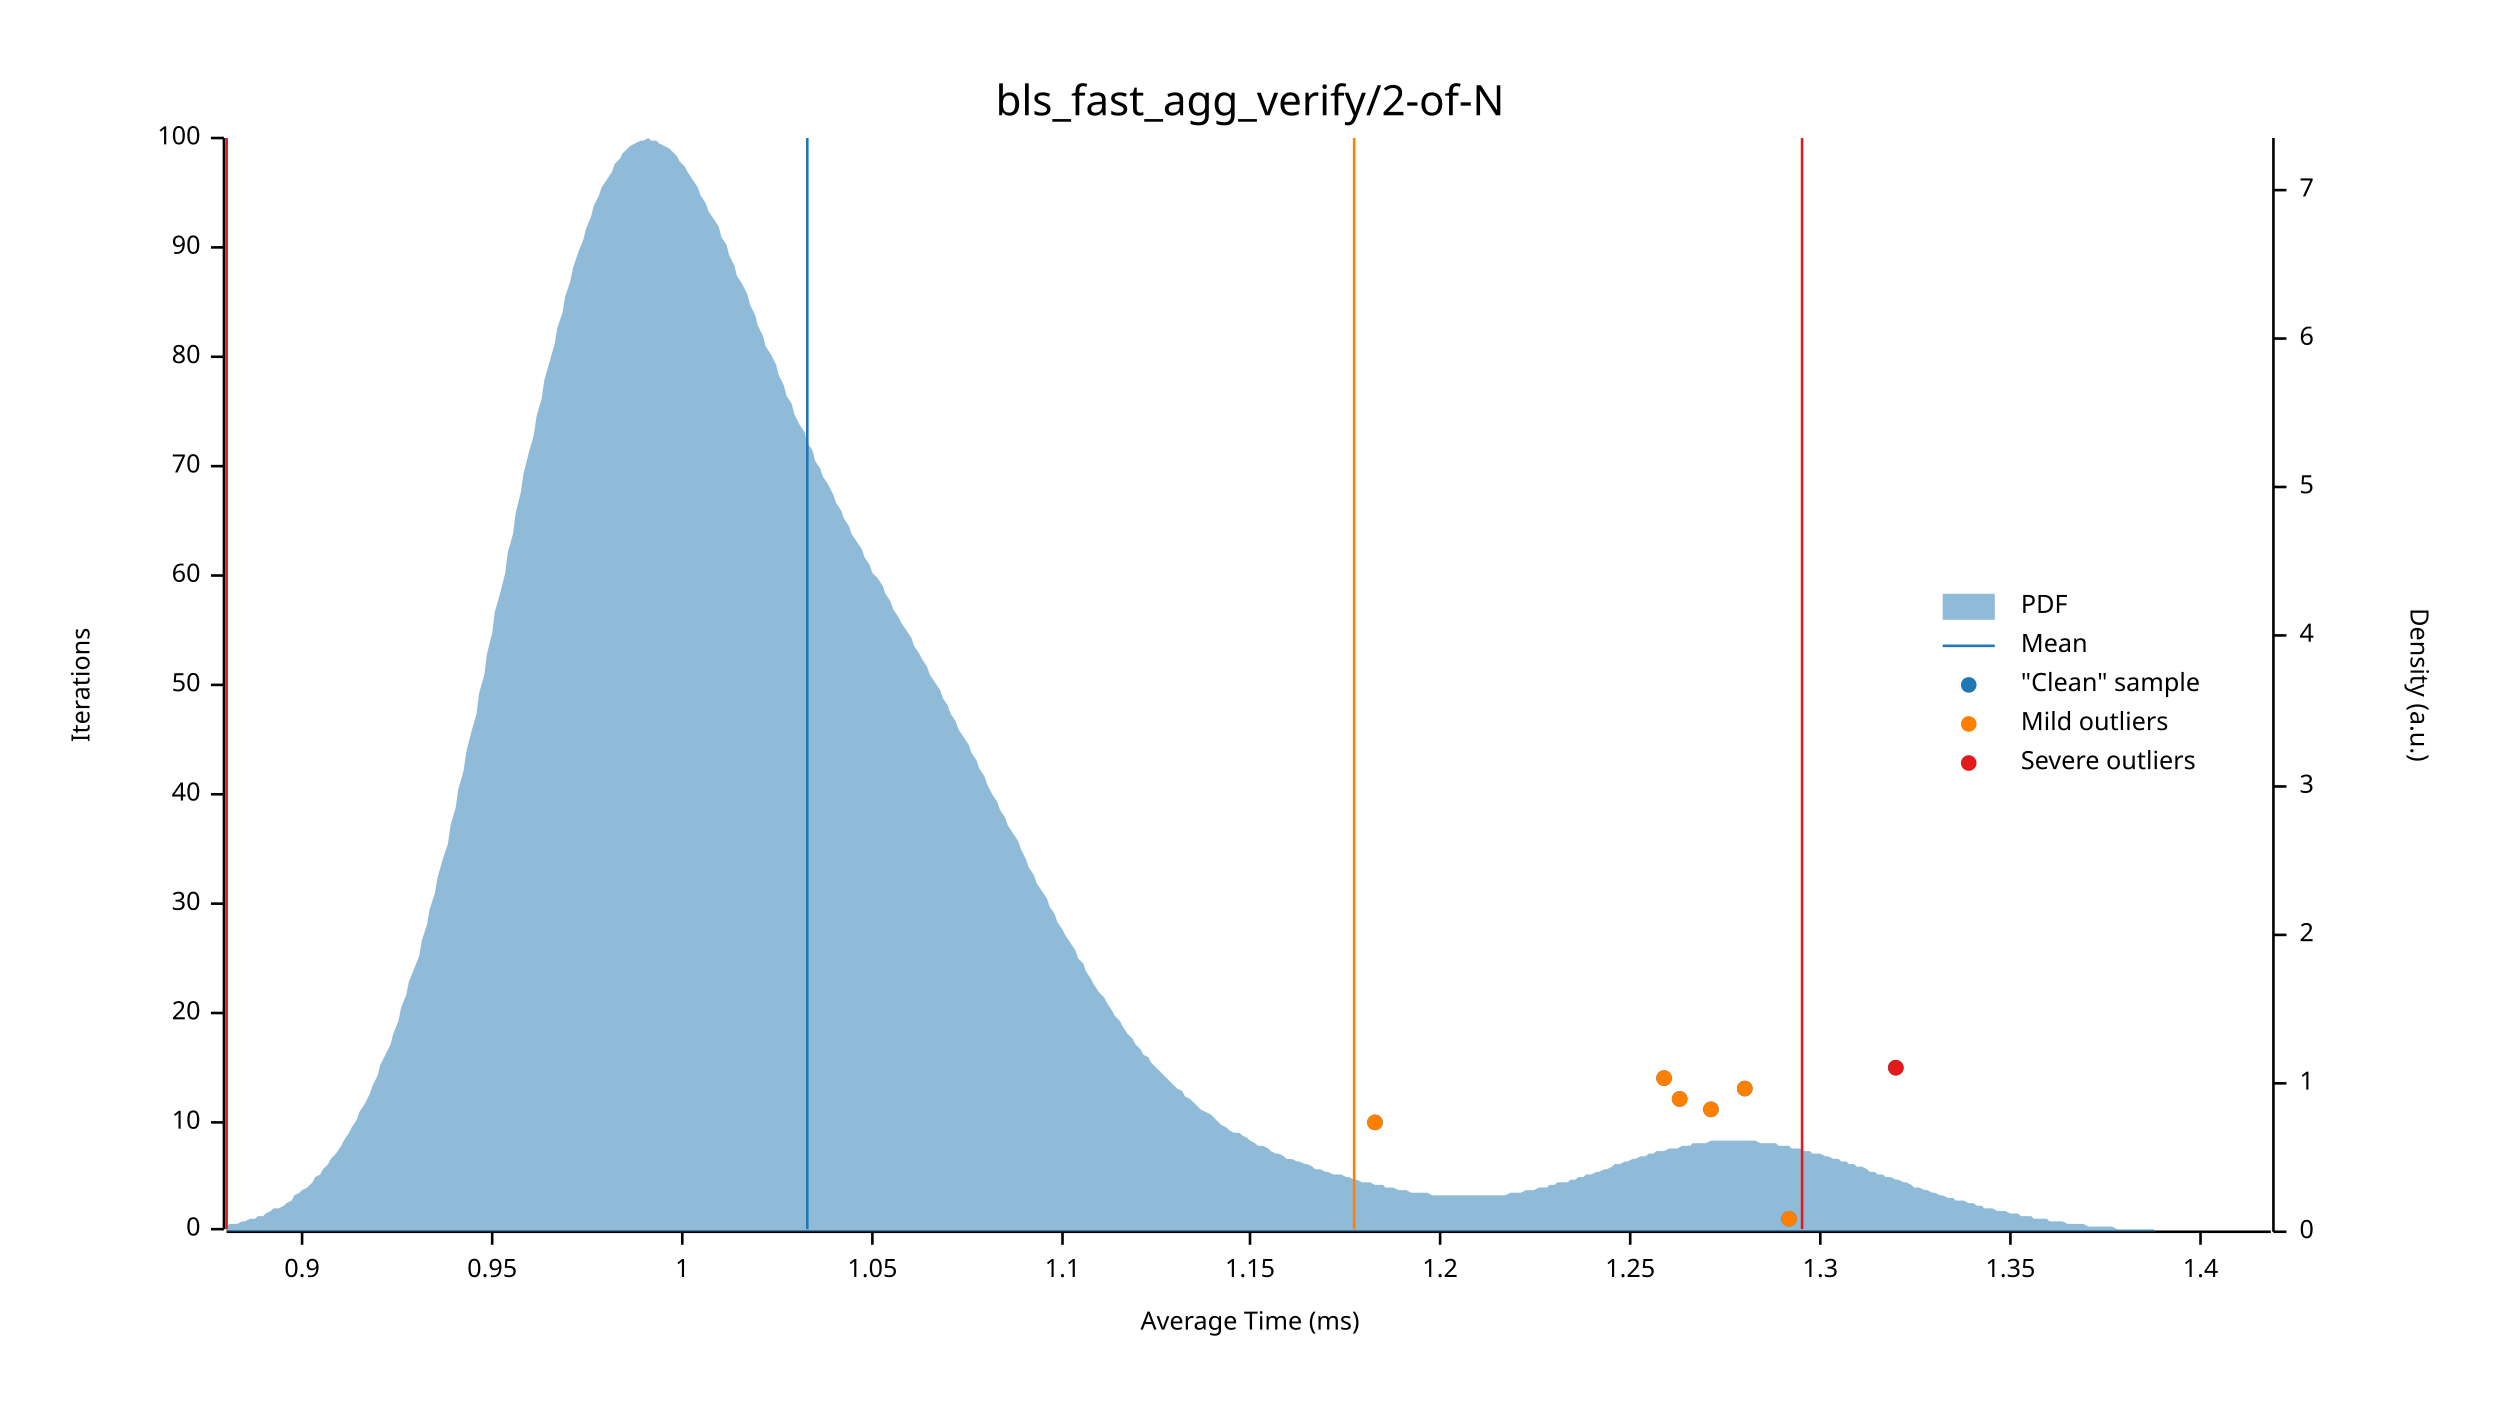
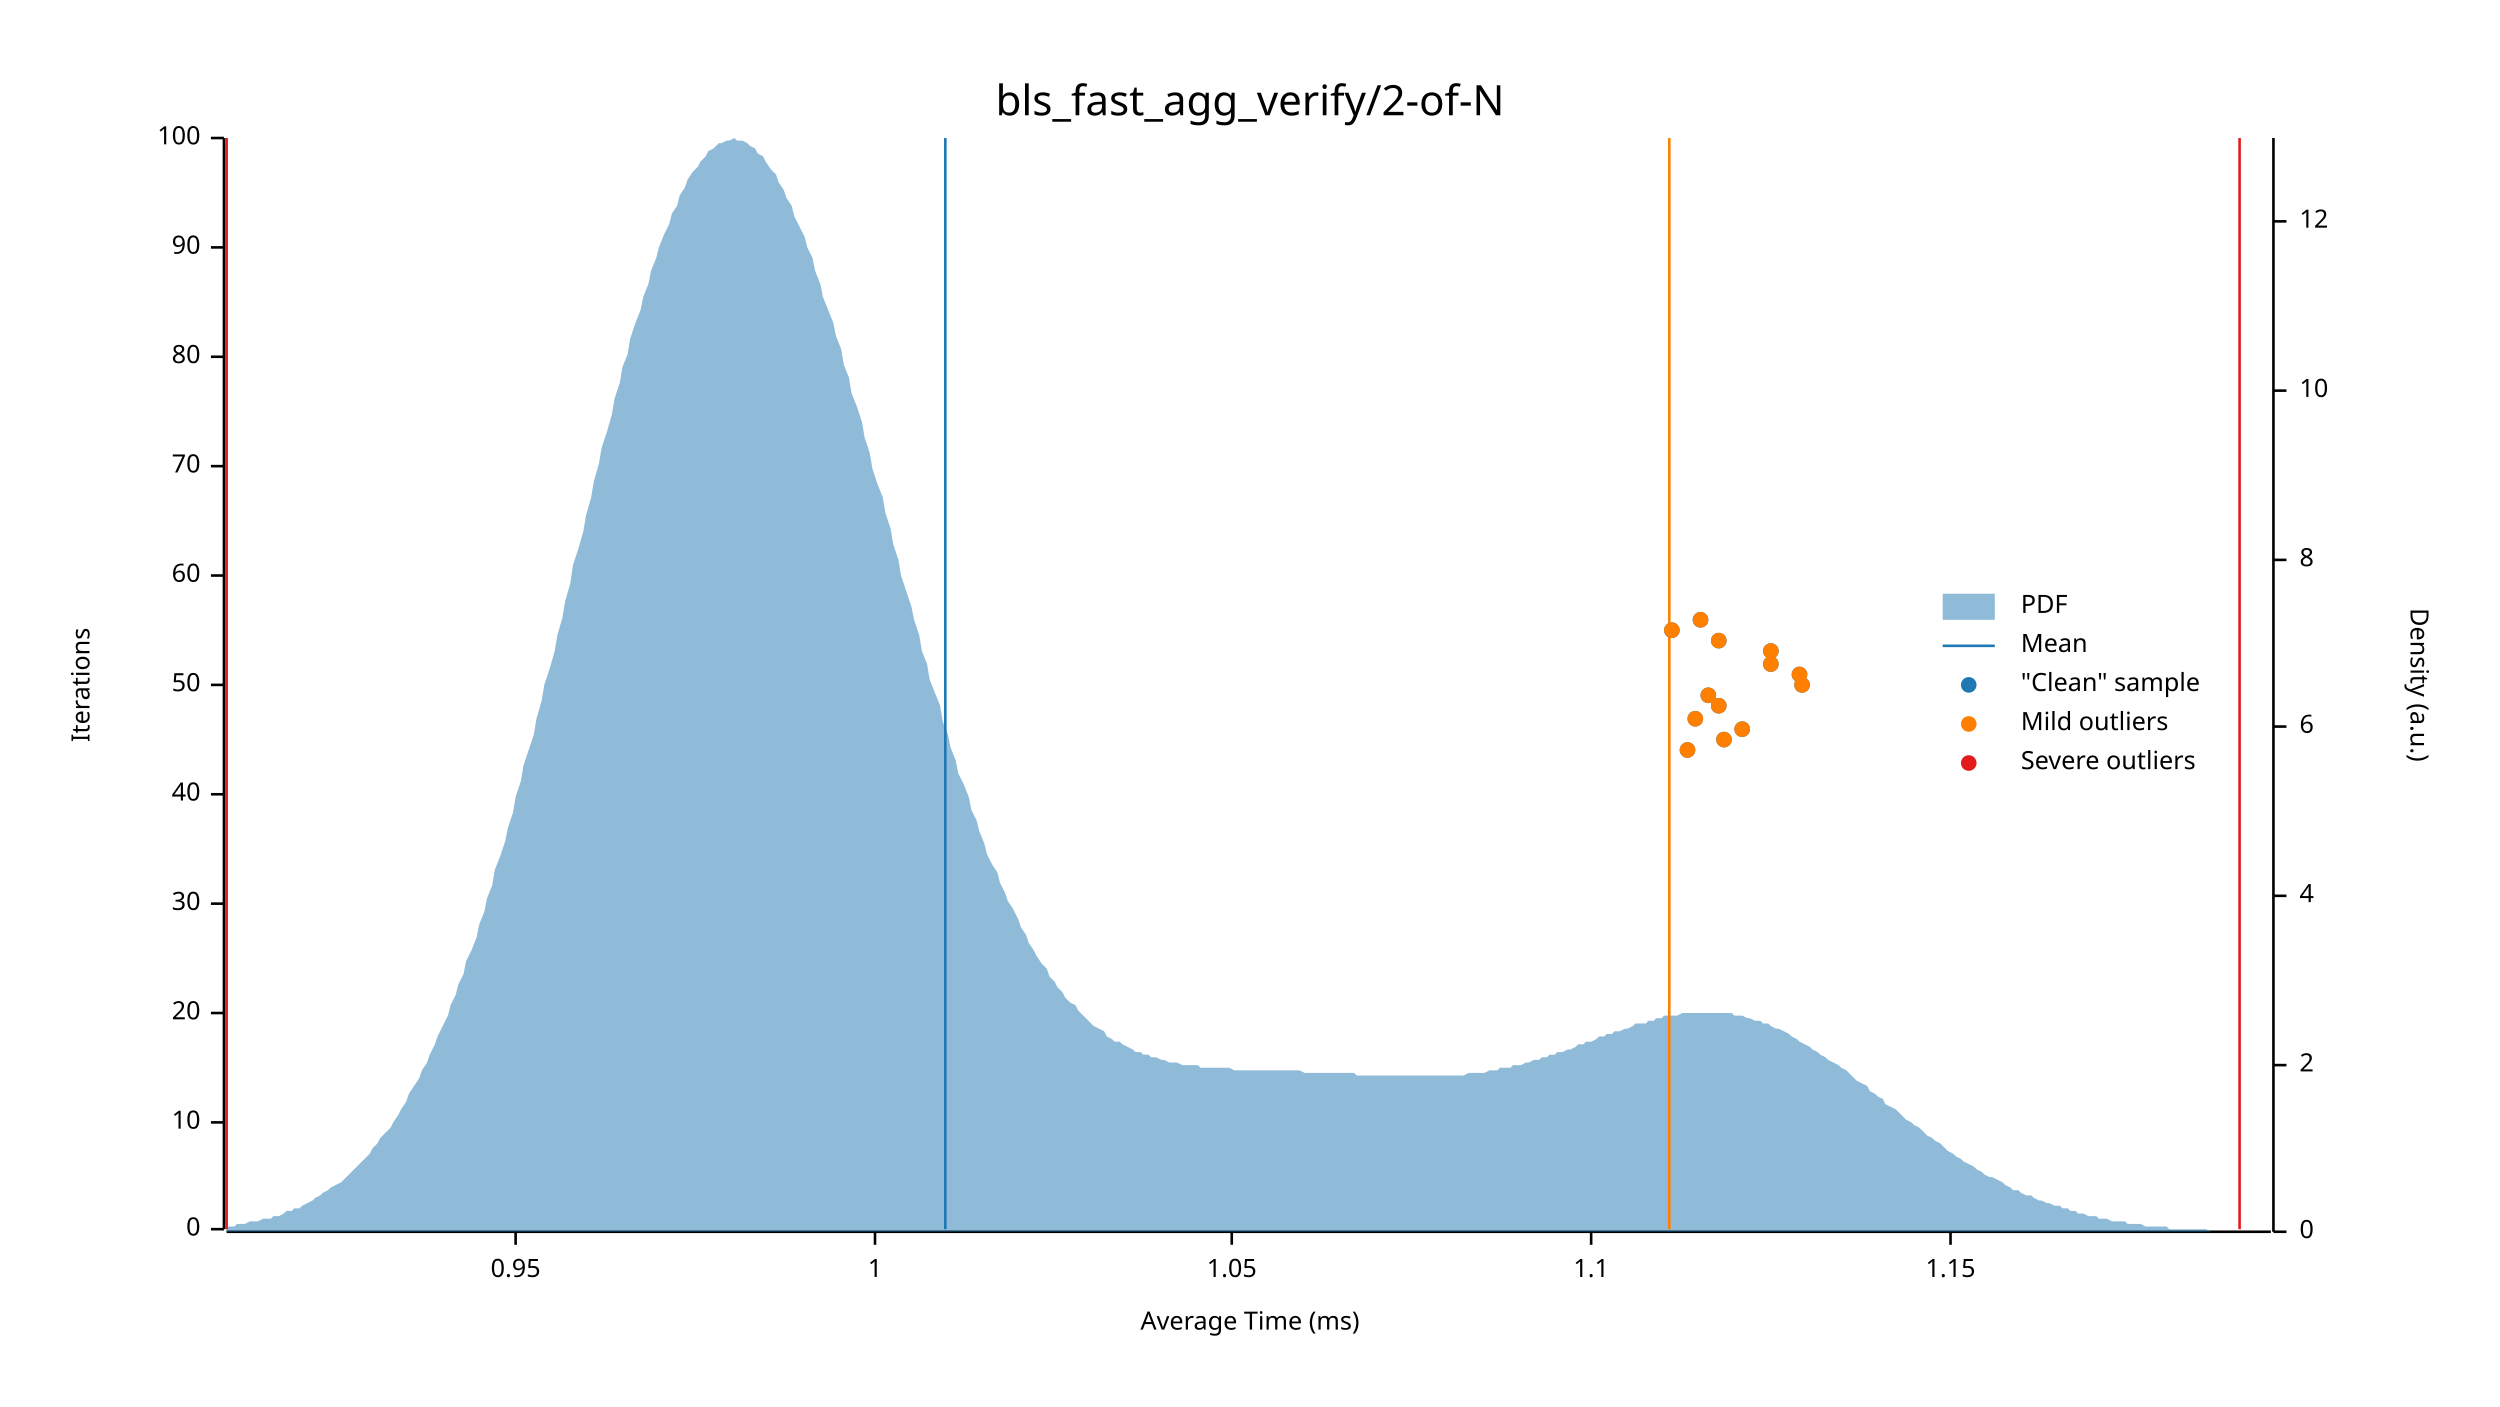
<svg xmlns="http://www.w3.org/2000/svg" width="960" height="540" viewBox="0 0 960 540">
  <text x="480" y="32" dy="0.76em" text-anchor="middle" font-family="sans-serif" font-size="16.129" opacity="1" fill="#000000">
bls_fast_agg_verify/2-of-N
</text>
  <text x="27" y="263" dy="0.76em" text-anchor="middle" font-family="sans-serif" font-size="9.677" opacity="1" fill="#000000" transform="rotate(270, 27, 263)">
Iterations
</text>
  <text x="480" y="513" dy="-0.5ex" text-anchor="middle" font-family="sans-serif" font-size="9.677" opacity="1" fill="#000000">
Average Time (ms)
</text>
  <polyline fill="none" opacity="1" stroke="#000000" stroke-width="1" points="86,53 86,472 " />
  <text x="77" y="472" dy="0.5ex" text-anchor="end" font-family="sans-serif" font-size="9.677" opacity="1" fill="#000000">
0
</text>
  <polyline fill="none" opacity="1" stroke="#000000" stroke-width="1" points="81,472 86,472 " />
  <text x="77" y="431" dy="0.5ex" text-anchor="end" font-family="sans-serif" font-size="9.677" opacity="1" fill="#000000">
10
</text>
  <polyline fill="none" opacity="1" stroke="#000000" stroke-width="1" points="81,431 86,431 " />
  <text x="77" y="389" dy="0.5ex" text-anchor="end" font-family="sans-serif" font-size="9.677" opacity="1" fill="#000000">
20
</text>
  <polyline fill="none" opacity="1" stroke="#000000" stroke-width="1" points="81,389 86,389 " />
  <text x="77" y="347" dy="0.5ex" text-anchor="end" font-family="sans-serif" font-size="9.677" opacity="1" fill="#000000">
30
</text>
  <polyline fill="none" opacity="1" stroke="#000000" stroke-width="1" points="81,347 86,347 " />
  <text x="77" y="305" dy="0.5ex" text-anchor="end" font-family="sans-serif" font-size="9.677" opacity="1" fill="#000000">
40
</text>
  <polyline fill="none" opacity="1" stroke="#000000" stroke-width="1" points="81,305 86,305 " />
  <text x="77" y="263" dy="0.5ex" text-anchor="end" font-family="sans-serif" font-size="9.677" opacity="1" fill="#000000">
50
</text>
  <polyline fill="none" opacity="1" stroke="#000000" stroke-width="1" points="81,263 86,263 " />
  <text x="77" y="221" dy="0.5ex" text-anchor="end" font-family="sans-serif" font-size="9.677" opacity="1" fill="#000000">
60
</text>
  <polyline fill="none" opacity="1" stroke="#000000" stroke-width="1" points="81,221 86,221 " />
  <text x="77" y="179" dy="0.5ex" text-anchor="end" font-family="sans-serif" font-size="9.677" opacity="1" fill="#000000">
70
</text>
  <polyline fill="none" opacity="1" stroke="#000000" stroke-width="1" points="81,179 86,179 " />
  <text x="77" y="137" dy="0.5ex" text-anchor="end" font-family="sans-serif" font-size="9.677" opacity="1" fill="#000000">
80
</text>
  <polyline fill="none" opacity="1" stroke="#000000" stroke-width="1" points="81,137 86,137 " />
  <text x="77" y="95" dy="0.5ex" text-anchor="end" font-family="sans-serif" font-size="9.677" opacity="1" fill="#000000">
90
</text>
  <polyline fill="none" opacity="1" stroke="#000000" stroke-width="1" points="81,95 86,95 " />
  <text x="77" y="53" dy="0.5ex" text-anchor="end" font-family="sans-serif" font-size="9.677" opacity="1" fill="#000000">
100
</text>
  <polyline fill="none" opacity="1" stroke="#000000" stroke-width="1" points="81,53 86,53 " />
  <polyline fill="none" opacity="1" stroke="#000000" stroke-width="1" points="87,473 872,473 " />
-   <text x="116" y="483" dy="0.76em" text-anchor="middle" font-family="sans-serif" font-size="9.677" opacity="1" fill="#000000">
- 0.9
- </text>
-   <polyline fill="none" opacity="1" stroke="#000000" stroke-width="1" points="116,473 116,478 " />
-   <text x="189" y="483" dy="0.76em" text-anchor="middle" font-family="sans-serif" font-size="9.677" opacity="1" fill="#000000">
+   <text x="198" y="483" dy="0.76em" text-anchor="middle" font-family="sans-serif" font-size="9.677" opacity="1" fill="#000000">
0.95
</text>
-   <polyline fill="none" opacity="1" stroke="#000000" stroke-width="1" points="189,473 189,478 " />
-   <text x="262" y="483" dy="0.76em" text-anchor="middle" font-family="sans-serif" font-size="9.677" opacity="1" fill="#000000">
+   <polyline fill="none" opacity="1" stroke="#000000" stroke-width="1" points="198,473 198,478 " />
+   <text x="336" y="483" dy="0.76em" text-anchor="middle" font-family="sans-serif" font-size="9.677" opacity="1" fill="#000000">
1
</text>
-   <polyline fill="none" opacity="1" stroke="#000000" stroke-width="1" points="262,473 262,478 " />
-   <text x="335" y="483" dy="0.76em" text-anchor="middle" font-family="sans-serif" font-size="9.677" opacity="1" fill="#000000">
+   <polyline fill="none" opacity="1" stroke="#000000" stroke-width="1" points="336,473 336,478 " />
+   <text x="473" y="483" dy="0.76em" text-anchor="middle" font-family="sans-serif" font-size="9.677" opacity="1" fill="#000000">
1.05
</text>
-   <polyline fill="none" opacity="1" stroke="#000000" stroke-width="1" points="335,473 335,478 " />
-   <text x="408" y="483" dy="0.76em" text-anchor="middle" font-family="sans-serif" font-size="9.677" opacity="1" fill="#000000">
+   <polyline fill="none" opacity="1" stroke="#000000" stroke-width="1" points="473,473 473,478 " />
+   <text x="611" y="483" dy="0.76em" text-anchor="middle" font-family="sans-serif" font-size="9.677" opacity="1" fill="#000000">
1.1
</text>
-   <polyline fill="none" opacity="1" stroke="#000000" stroke-width="1" points="408,473 408,478 " />
-   <text x="480" y="483" dy="0.76em" text-anchor="middle" font-family="sans-serif" font-size="9.677" opacity="1" fill="#000000">
+   <polyline fill="none" opacity="1" stroke="#000000" stroke-width="1" points="611,473 611,478 " />
+   <text x="749" y="483" dy="0.76em" text-anchor="middle" font-family="sans-serif" font-size="9.677" opacity="1" fill="#000000">
1.15
</text>
-   <polyline fill="none" opacity="1" stroke="#000000" stroke-width="1" points="480,473 480,478 " />
-   <text x="553" y="483" dy="0.76em" text-anchor="middle" font-family="sans-serif" font-size="9.677" opacity="1" fill="#000000">
- 1.2
- </text>
-   <polyline fill="none" opacity="1" stroke="#000000" stroke-width="1" points="553,473 553,478 " />
-   <text x="626" y="483" dy="0.76em" text-anchor="middle" font-family="sans-serif" font-size="9.677" opacity="1" fill="#000000">
- 1.25
- </text>
-   <polyline fill="none" opacity="1" stroke="#000000" stroke-width="1" points="626,473 626,478 " />
-   <text x="699" y="483" dy="0.76em" text-anchor="middle" font-family="sans-serif" font-size="9.677" opacity="1" fill="#000000">
- 1.3
- </text>
-   <polyline fill="none" opacity="1" stroke="#000000" stroke-width="1" points="699,473 699,478 " />
-   <text x="772" y="483" dy="0.76em" text-anchor="middle" font-family="sans-serif" font-size="9.677" opacity="1" fill="#000000">
- 1.35
- </text>
-   <polyline fill="none" opacity="1" stroke="#000000" stroke-width="1" points="772,473 772,478 " />
-   <text x="845" y="483" dy="0.76em" text-anchor="middle" font-family="sans-serif" font-size="9.677" opacity="1" fill="#000000">
- 1.4
- </text>
-   <polyline fill="none" opacity="1" stroke="#000000" stroke-width="1" points="845,473 845,478 " />
+   <polyline fill="none" opacity="1" stroke="#000000" stroke-width="1" points="749,473 749,478 " />
  <text x="933" y="263" dy="0.76em" text-anchor="middle" font-family="sans-serif" font-size="9.677" opacity="1" fill="#000000" transform="rotate(90, 933, 263)">
Density (a.u.)
</text>
  <polyline fill="none" opacity="1" stroke="#000000" stroke-width="1" points="873,53 873,473 " />
  <text x="883" y="473" dy="0.5ex" text-anchor="start" font-family="sans-serif" font-size="9.677" opacity="1" fill="#000000">
0
</text>
  <polyline fill="none" opacity="1" stroke="#000000" stroke-width="1" points="873,473 878,473 " />
-   <text x="883" y="416" dy="0.5ex" text-anchor="start" font-family="sans-serif" font-size="9.677" opacity="1" fill="#000000">
- 1
- </text>
-   <polyline fill="none" opacity="1" stroke="#000000" stroke-width="1" points="873,416 878,416 " />
-   <text x="883" y="359" dy="0.5ex" text-anchor="start" font-family="sans-serif" font-size="9.677" opacity="1" fill="#000000">
+   <text x="883" y="409" dy="0.5ex" text-anchor="start" font-family="sans-serif" font-size="9.677" opacity="1" fill="#000000">
2
</text>
-   <polyline fill="none" opacity="1" stroke="#000000" stroke-width="1" points="873,359 878,359 " />
-   <text x="883" y="302" dy="0.5ex" text-anchor="start" font-family="sans-serif" font-size="9.677" opacity="1" fill="#000000">
- 3
- </text>
-   <polyline fill="none" opacity="1" stroke="#000000" stroke-width="1" points="873,302 878,302 " />
-   <text x="883" y="244" dy="0.5ex" text-anchor="start" font-family="sans-serif" font-size="9.677" opacity="1" fill="#000000">
+   <polyline fill="none" opacity="1" stroke="#000000" stroke-width="1" points="873,409 878,409 " />
+   <text x="883" y="344" dy="0.5ex" text-anchor="start" font-family="sans-serif" font-size="9.677" opacity="1" fill="#000000">
4
</text>
-   <polyline fill="none" opacity="1" stroke="#000000" stroke-width="1" points="873,244 878,244 " />
-   <text x="883" y="187" dy="0.5ex" text-anchor="start" font-family="sans-serif" font-size="9.677" opacity="1" fill="#000000">
- 5
- </text>
-   <polyline fill="none" opacity="1" stroke="#000000" stroke-width="1" points="873,187 878,187 " />
-   <text x="883" y="130" dy="0.5ex" text-anchor="start" font-family="sans-serif" font-size="9.677" opacity="1" fill="#000000">
+   <polyline fill="none" opacity="1" stroke="#000000" stroke-width="1" points="873,344 878,344 " />
+   <text x="883" y="279" dy="0.5ex" text-anchor="start" font-family="sans-serif" font-size="9.677" opacity="1" fill="#000000">
6
</text>
-   <polyline fill="none" opacity="1" stroke="#000000" stroke-width="1" points="873,130 878,130 " />
-   <text x="883" y="73" dy="0.5ex" text-anchor="start" font-family="sans-serif" font-size="9.677" opacity="1" fill="#000000">
- 7
+   <polyline fill="none" opacity="1" stroke="#000000" stroke-width="1" points="873,279 878,279 " />
+   <text x="883" y="215" dy="0.5ex" text-anchor="start" font-family="sans-serif" font-size="9.677" opacity="1" fill="#000000">
+ 8
</text>
-   <polyline fill="none" opacity="1" stroke="#000000" stroke-width="1" points="873,73 878,73 " />
-   <polygon opacity="0.5" fill="#1F78B4" points="87,471 88,470 90,470 91,470 93,469 94,469 96,468 98,468 99,467 101,467 102,466 104,465 105,464 107,464 109,463 110,462 112,461 113,459 115,458 116,457 118,456 120,454 121,452 123,451 124,449 126,447 127,445 129,443 131,440 132,438 134,435 135,433 137,430 138,427 140,424 142,420 143,417 145,413 146,409 148,405 150,401 151,397 153,392 154,387 156,382 157,377 159,372 161,367 162,361 164,355 165,349 167,343 168,337 170,330 172,324 173,317 175,310 176,303 178,296 179,289 181,281 183,274 184,266 186,259 187,251 189,243 190,235 192,228 194,220 195,212 197,205 198,197 200,189 201,182 203,174 205,167 206,160 208,153 209,146 211,139 213,132 214,126 216,120 217,114 219,108 220,103 222,97 224,92 225,88 227,83 228,79 230,75 231,72 233,69 235,66 236,63 238,61 239,59 241,57 242,56 244,55 246,54 247,54 249,53 250,54 252,54 253,55 255,56 257,57 258,58 260,60 261,62 263,64 264,66 266,69 268,72 269,75 271,78 272,81 274,84 276,87 277,91 279,94 280,98 282,102 283,106 285,109 287,113 288,117 290,121 291,125 293,129 294,133 296,136 298,140 299,144 301,148 302,152 304,155 305,159 307,163 309,166 310,170 312,173 313,177 315,180 316,183 318,186 320,190 321,193 323,196 324,199 326,202 327,205 329,208 331,211 332,214 334,217 335,220 337,222 339,225 340,228 342,231 343,234 345,237 346,239 348,242 350,245 351,248 353,251 354,253 356,256 357,259 359,262 361,265 362,268 364,271 365,274 367,277 368,280 370,283 372,286 373,289 375,292 376,295 378,298 379,301 381,305 383,308 384,311 386,314 387,317 389,320 391,323 392,326 394,330 395,333 397,336 398,339 400,342 402,345 403,348 405,351 406,354 408,357 409,359 411,362 413,365 414,368 416,370 417,373 419,376 420,378 422,381 424,383 425,385 427,388 428,390 430,392 431,394 433,397 435,399 436,401 438,403 439,405 441,406 442,408 444,410 446,412 447,413 449,415 450,416 452,418 454,419 455,421 457,422 458,423 460,425 461,426 463,427 465,428 466,429 468,431 469,432 471,433 472,434 474,435 476,435 477,436 479,437 480,438 482,439 483,440 485,440 487,441 488,442 490,443 491,443 493,444 494,445 496,445 498,446 499,446 501,447 502,447 504,448 505,449 507,449 509,450 510,450 512,451 513,451 515,451 517,452 518,452 520,453 521,453 523,454 524,454 526,454 528,455 529,455 531,455 532,456 534,456 535,456 537,457 539,457 540,457 542,458 543,458 545,458 546,458 548,458 550,459 551,459 553,459 554,459 556,459 557,459 559,459 561,459 562,459 564,459 565,459 567,459 568,459 570,459 572,459 573,459 575,459 576,459 578,459 580,458 581,458 583,458 584,458 586,457 587,457 589,457 591,456 592,456 594,456 595,455 597,455 598,454 600,454 602,454 603,453 605,453 606,452 608,452 609,451 611,451 613,450 614,450 616,449 617,449 619,448 620,447 622,447 624,446 625,446 627,445 628,445 630,444 632,444 633,443 635,443 636,442 638,442 639,442 641,441 643,441 644,441 646,440 647,440 649,440 650,439 652,439 654,439 655,439 657,438 658,438 660,438 661,438 663,438 665,438 666,438 668,438 669,438 671,438 672,438 674,438 676,439 677,439 679,439 680,439 682,439 683,440 685,440 687,440 688,441 690,441 691,441 693,442 695,442 696,443 698,443 699,443 701,444 702,444 704,445 706,445 707,446 709,446 710,447 712,447 713,448 715,448 717,449 718,450 720,450 721,451 723,451 724,452 726,452 728,453 729,453 731,454 732,454 734,455 735,456 737,456 739,457 740,457 742,458 743,458 745,459 746,459 748,460 750,460 751,461 753,461 754,461 756,462 758,462 759,463 761,463 762,464 764,464 765,464 767,465 769,465 770,465 772,466 773,466 775,466 776,467 778,467 780,467 781,468 783,468 784,468 786,468 787,469 789,469 791,469 792,469 794,470 795,470 797,470 798,470 800,470 802,471 803,471 805,471 806,471 808,471 809,471 811,471 813,472 814,472 816,472 817,472 819,472 821,472 822,472 824,472 825,472 827,472 828,473 830,473 832,473 833,473 835,473 836,473 838,473 839,473 841,473 843,473 844,473 846,473 847,473 849,473 850,473 852,473 854,473 855,473 857,473 858,473 860,473 861,473 863,473 865,473 866,473 868,473 869,473 871,473 873,473 873,473 87,473 " />
-   <polyline fill="none" opacity="1" stroke="#1F78B4" stroke-width="1" points="310,472 310,53 " />
+   <polyline fill="none" opacity="1" stroke="#000000" stroke-width="1" points="873,215 878,215 " />
+   <text x="883" y="150" dy="0.5ex" text-anchor="start" font-family="sans-serif" font-size="9.677" opacity="1" fill="#000000">
+ 10
+ </text>
+   <polyline fill="none" opacity="1" stroke="#000000" stroke-width="1" points="873,150 878,150 " />
+   <text x="883" y="85" dy="0.5ex" text-anchor="start" font-family="sans-serif" font-size="9.677" opacity="1" fill="#000000">
+ 12
+ </text>
+   <polyline fill="none" opacity="1" stroke="#000000" stroke-width="1" points="873,85 878,85 " />
+   <polygon opacity="0.5" fill="#1F78B4" points="87,471 88,471 90,471 91,470 93,470 94,470 96,469 98,469 99,469 101,468 102,468 104,468 105,467 107,467 109,466 110,465 112,465 113,464 115,464 116,463 118,462 120,461 121,460 123,459 124,458 126,457 127,456 129,455 131,454 132,453 134,451 135,450 137,448 138,447 140,445 142,443 143,441 145,439 146,437 148,435 150,433 151,431 153,428 154,426 156,423 157,420 159,417 161,414 162,411 164,408 165,405 167,401 168,398 170,394 172,390 173,386 175,382 176,378 178,374 179,369 181,365 183,360 184,355 186,350 187,345 189,340 190,334 192,329 194,323 195,318 197,312 198,306 200,300 201,294 203,288 205,282 206,276 208,269 209,263 211,257 213,250 214,244 216,237 217,231 219,224 220,217 222,211 224,204 225,198 227,191 228,185 230,178 231,172 233,166 235,159 236,153 238,147 239,141 241,136 242,130 244,124 246,119 247,114 249,109 250,104 252,99 253,95 255,90 257,86 258,82 260,79 261,75 263,72 264,69 266,66 268,64 269,62 271,60 272,58 274,57 276,55 277,55 279,54 280,54 282,53 283,54 285,54 287,55 288,56 290,57 291,59 293,60 294,62 296,65 298,67 299,70 301,73 302,76 304,79 305,83 307,87 309,91 310,95 312,99 313,104 315,109 316,114 318,119 320,124 321,129 323,134 324,140 326,145 327,151 329,156 331,162 332,168 334,174 335,180 337,186 339,191 340,197 342,203 343,209 345,215 346,221 348,227 350,233 351,238 353,244 354,250 356,255 357,261 359,266 361,271 362,277 364,282 365,287 367,292 368,297 370,301 372,306 373,311 375,315 376,319 378,324 379,328 381,332 383,335 384,339 386,343 387,346 389,349 391,353 392,356 394,359 395,362 397,365 398,367 400,370 402,372 403,375 405,377 406,379 408,381 409,383 411,385 413,386 414,388 416,390 417,391 419,393 420,394 422,395 424,396 425,398 427,399 428,400 430,400 431,401 433,402 435,403 436,404 438,404 439,405 441,405 442,406 444,406 446,407 447,407 449,408 450,408 452,408 454,409 455,409 457,409 458,409 460,409 461,410 463,410 465,410 466,410 468,410 469,410 471,410 472,410 474,411 476,411 477,411 479,411 480,411 482,411 483,411 485,411 487,411 488,411 490,411 491,411 493,411 494,411 496,411 498,411 499,411 501,412 502,412 504,412 505,412 507,412 509,412 510,412 512,412 513,412 515,412 517,412 518,412 520,412 521,413 523,413 524,413 526,413 528,413 529,413 531,413 532,413 534,413 535,413 537,413 539,413 540,413 542,413 543,413 545,413 546,413 548,413 550,413 551,413 553,413 554,413 556,413 557,413 559,413 561,413 562,413 564,412 565,412 567,412 568,412 570,412 572,411 573,411 575,411 576,410 578,410 580,410 581,409 583,409 584,409 586,408 587,408 589,407 591,407 592,406 594,406 595,405 597,405 598,404 600,404 602,403 603,403 605,402 606,401 608,401 609,400 611,400 613,399 614,398 616,398 617,397 619,397 620,396 622,396 624,395 625,395 627,394 628,393 630,393 632,393 633,392 635,392 636,391 638,391 639,390 641,390 643,390 644,390 646,389 647,389 649,389 650,389 652,389 654,389 655,389 657,389 658,389 660,389 661,389 663,389 665,389 666,390 668,390 669,390 671,391 672,391 674,392 676,392 677,393 679,393 680,394 682,395 683,395 685,396 687,397 688,398 690,399 691,400 693,401 695,402 696,403 698,404 699,405 701,406 702,407 704,408 706,409 707,410 709,411 710,412 712,414 713,415 715,416 717,417 718,419 720,420 721,421 723,422 724,424 726,425 728,426 729,427 731,429 732,430 734,431 735,432 737,433 739,435 740,436 742,437 743,438 745,439 746,440 748,442 750,443 751,444 753,445 754,446 756,447 758,448 759,449 761,450 762,451 764,452 765,452 767,453 769,454 770,455 772,456 773,457 775,457 776,458 778,459 780,459 781,460 783,461 784,461 786,462 787,462 789,463 791,463 792,464 794,464 795,465 797,465 798,466 800,466 802,467 803,467 805,467 806,468 808,468 809,468 811,469 813,469 814,469 816,469 817,470 819,470 821,470 822,470 824,471 825,471 827,471 828,471 830,471 832,471 833,472 835,472 836,472 838,472 839,472 841,472 843,472 844,472 846,472 847,472 849,473 850,473 852,473 854,473 855,473 857,473 858,473 860,473 861,473 863,473 865,473 866,473 868,473 869,473 871,473 873,473 873,473 87,473 " />
+   <polyline fill="none" opacity="1" stroke="#1F78B4" stroke-width="1" points="363,472 363,53 " />
  <polyline fill="none" opacity="1" stroke="#FF7F00" stroke-width="1" points="87,472 87,53 " />
-   <polyline fill="none" opacity="1" stroke="#FF7F00" stroke-width="1" points="520,472 520,53 " />
+   <polyline fill="none" opacity="1" stroke="#FF7F00" stroke-width="1" points="641,472 641,53 " />
  <polyline fill="none" opacity="1" stroke="#E31A1C" stroke-width="1" points="87,472 87,53 " />
-   <polyline fill="none" opacity="1" stroke="#E31A1C" stroke-width="1" points="692,472 692,53 " />
-   <circle cx="687" cy="468" r="3" opacity="1" fill="#1F78B4" stroke="none" stroke-width="1" />
-   <circle cx="528" cy="431" r="3" opacity="1" fill="#1F78B4" stroke="none" stroke-width="1" />
-   <circle cx="657" cy="426" r="3" opacity="1" fill="#1F78B4" stroke="none" stroke-width="1" />
-   <circle cx="645" cy="422" r="3" opacity="1" fill="#1F78B4" stroke="none" stroke-width="1" />
-   <circle cx="670" cy="418" r="3" opacity="1" fill="#1F78B4" stroke="none" stroke-width="1" />
-   <circle cx="639" cy="414" r="3" opacity="1" fill="#1F78B4" stroke="none" stroke-width="1" />
-   <circle cx="728" cy="410" r="3" opacity="1" fill="#1F78B4" stroke="none" stroke-width="1" />
-   <circle cx="687" cy="468" r="3" opacity="1" fill="#FF7F00" stroke="none" stroke-width="1" />
-   <circle cx="528" cy="431" r="3" opacity="1" fill="#FF7F00" stroke="none" stroke-width="1" />
-   <circle cx="657" cy="426" r="3" opacity="1" fill="#FF7F00" stroke="none" stroke-width="1" />
-   <circle cx="645" cy="422" r="3" opacity="1" fill="#FF7F00" stroke="none" stroke-width="1" />
-   <circle cx="670" cy="418" r="3" opacity="1" fill="#FF7F00" stroke="none" stroke-width="1" />
-   <circle cx="639" cy="414" r="3" opacity="1" fill="#FF7F00" stroke="none" stroke-width="1" />
-   <circle cx="728" cy="410" r="3" opacity="1" fill="#E31A1C" stroke="none" stroke-width="1" />
+   <polyline fill="none" opacity="1" stroke="#E31A1C" stroke-width="1" points="860,472 860,53 " />
+   <circle cx="648" cy="288" r="3" opacity="1" fill="#1F78B4" stroke="none" stroke-width="1" />
+   <circle cx="662" cy="284" r="3" opacity="1" fill="#1F78B4" stroke="none" stroke-width="1" />
+   <circle cx="669" cy="280" r="3" opacity="1" fill="#1F78B4" stroke="none" stroke-width="1" />
+   <circle cx="651" cy="276" r="3" opacity="1" fill="#1F78B4" stroke="none" stroke-width="1" />
+   <circle cx="660" cy="271" r="3" opacity="1" fill="#1F78B4" stroke="none" stroke-width="1" />
+   <circle cx="656" cy="267" r="3" opacity="1" fill="#1F78B4" stroke="none" stroke-width="1" />
+   <circle cx="692" cy="263" r="3" opacity="1" fill="#1F78B4" stroke="none" stroke-width="1" />
+   <circle cx="691" cy="259" r="3" opacity="1" fill="#1F78B4" stroke="none" stroke-width="1" />
+   <circle cx="680" cy="255" r="3" opacity="1" fill="#1F78B4" stroke="none" stroke-width="1" />
+   <circle cx="680" cy="250" r="3" opacity="1" fill="#1F78B4" stroke="none" stroke-width="1" />
+   <circle cx="660" cy="246" r="3" opacity="1" fill="#1F78B4" stroke="none" stroke-width="1" />
+   <circle cx="642" cy="242" r="3" opacity="1" fill="#1F78B4" stroke="none" stroke-width="1" />
+   <circle cx="653" cy="238" r="3" opacity="1" fill="#1F78B4" stroke="none" stroke-width="1" />
+   <circle cx="648" cy="288" r="3" opacity="1" fill="#FF7F00" stroke="none" stroke-width="1" />
+   <circle cx="662" cy="284" r="3" opacity="1" fill="#FF7F00" stroke="none" stroke-width="1" />
+   <circle cx="669" cy="280" r="3" opacity="1" fill="#FF7F00" stroke="none" stroke-width="1" />
+   <circle cx="651" cy="276" r="3" opacity="1" fill="#FF7F00" stroke="none" stroke-width="1" />
+   <circle cx="660" cy="271" r="3" opacity="1" fill="#FF7F00" stroke="none" stroke-width="1" />
+   <circle cx="656" cy="267" r="3" opacity="1" fill="#FF7F00" stroke="none" stroke-width="1" />
+   <circle cx="692" cy="263" r="3" opacity="1" fill="#FF7F00" stroke="none" stroke-width="1" />
+   <circle cx="691" cy="259" r="3" opacity="1" fill="#FF7F00" stroke="none" stroke-width="1" />
+   <circle cx="680" cy="255" r="3" opacity="1" fill="#FF7F00" stroke="none" stroke-width="1" />
+   <circle cx="680" cy="250" r="3" opacity="1" fill="#FF7F00" stroke="none" stroke-width="1" />
+   <circle cx="660" cy="246" r="3" opacity="1" fill="#FF7F00" stroke="none" stroke-width="1" />
+   <circle cx="642" cy="242" r="3" opacity="1" fill="#FF7F00" stroke="none" stroke-width="1" />
+   <circle cx="653" cy="238" r="3" opacity="1" fill="#FF7F00" stroke="none" stroke-width="1" />
  <text x="776" y="228" dy="0.76em" text-anchor="start" font-family="sans-serif" font-size="9.677" opacity="1" fill="#000000">
PDF
</text>
  <text x="776" y="243" dy="0.76em" text-anchor="start" font-family="sans-serif" font-size="9.677" opacity="1" fill="#000000">
Mean
</text>
  <text x="776" y="258" dy="0.76em" text-anchor="start" font-family="sans-serif" font-size="9.677" opacity="1" fill="#000000">
"Clean" sample
</text>
  <text x="776" y="273" dy="0.76em" text-anchor="start" font-family="sans-serif" font-size="9.677" opacity="1" fill="#000000">
Mild outliers
</text>
  <text x="776" y="288" dy="0.76em" text-anchor="start" font-family="sans-serif" font-size="9.677" opacity="1" fill="#000000">
Severe outliers
</text>
  <rect x="746" y="228" width="20" height="10" opacity="0.5" fill="#1F78B4" stroke="none" />
  <polyline fill="none" opacity="1" stroke="#1F78B4" stroke-width="1" points="746,248 766,248 " />
  <circle cx="756" cy="263" r="3" opacity="1" fill="#1F78B4" stroke="none" stroke-width="1" />
  <circle cx="756" cy="278" r="3" opacity="1" fill="#FF7F00" stroke="none" stroke-width="1" />
  <circle cx="756" cy="293" r="3" opacity="1" fill="#E31A1C" stroke="none" stroke-width="1" />
</svg>
